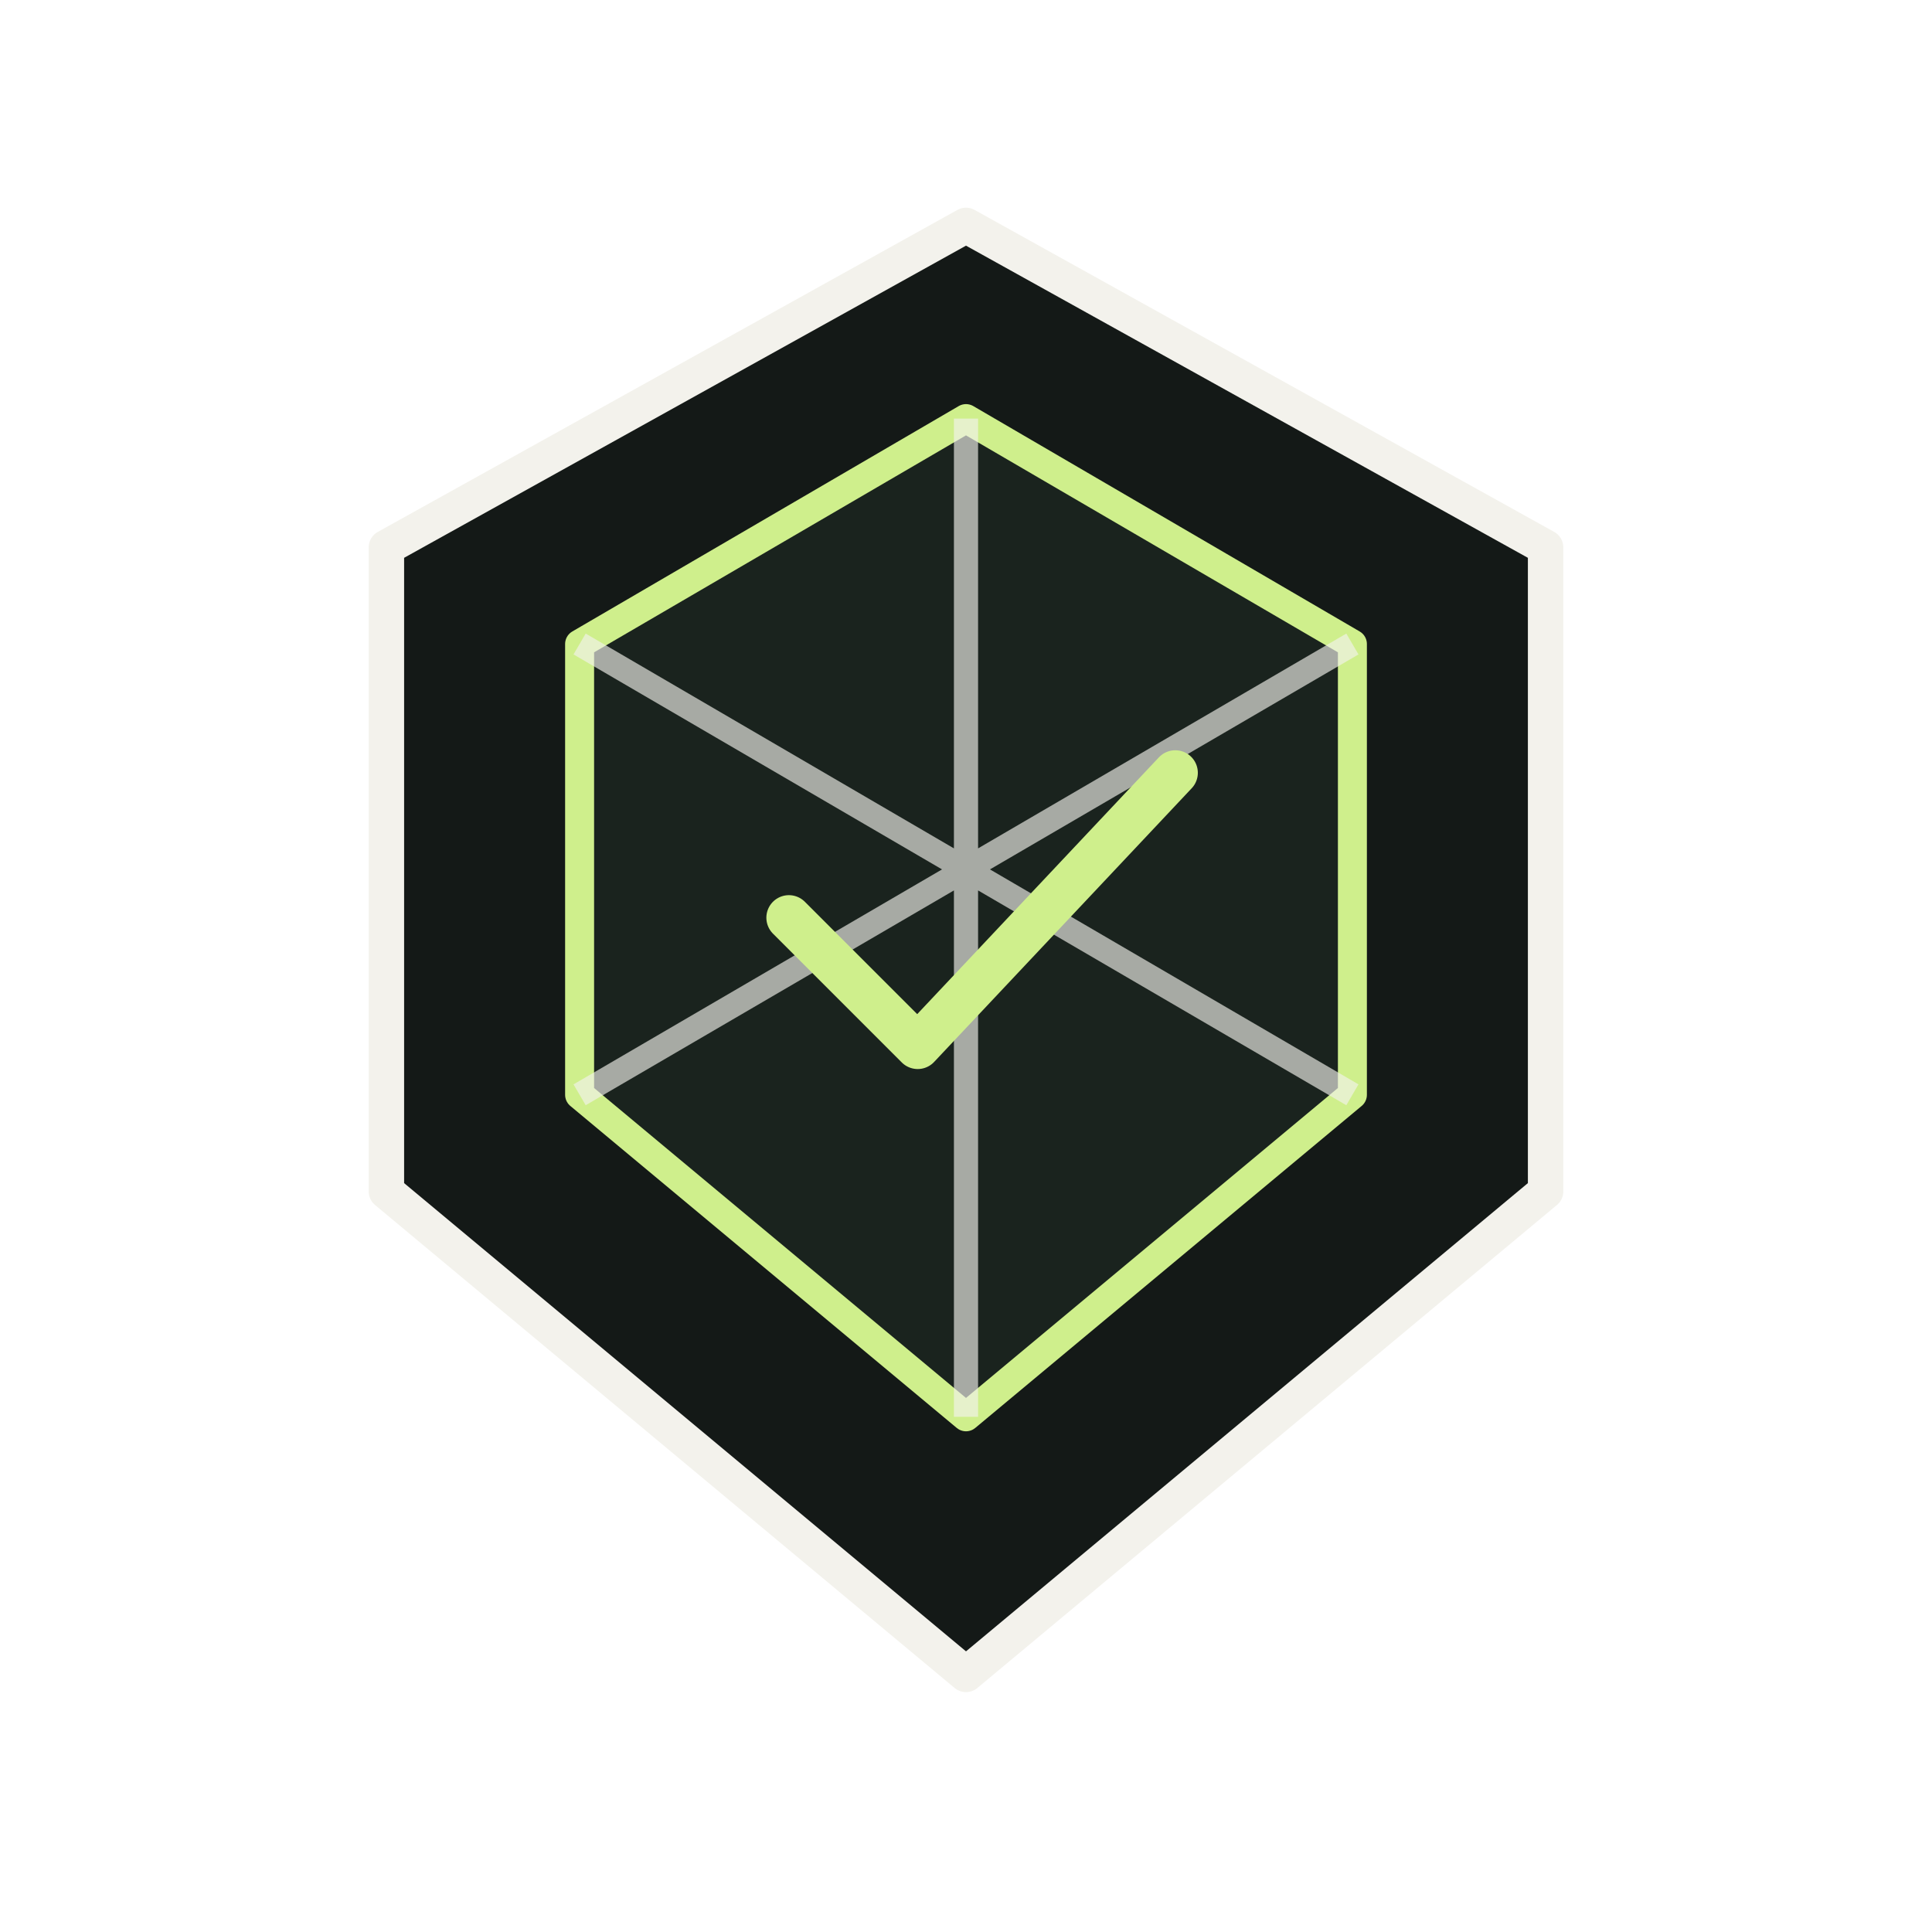
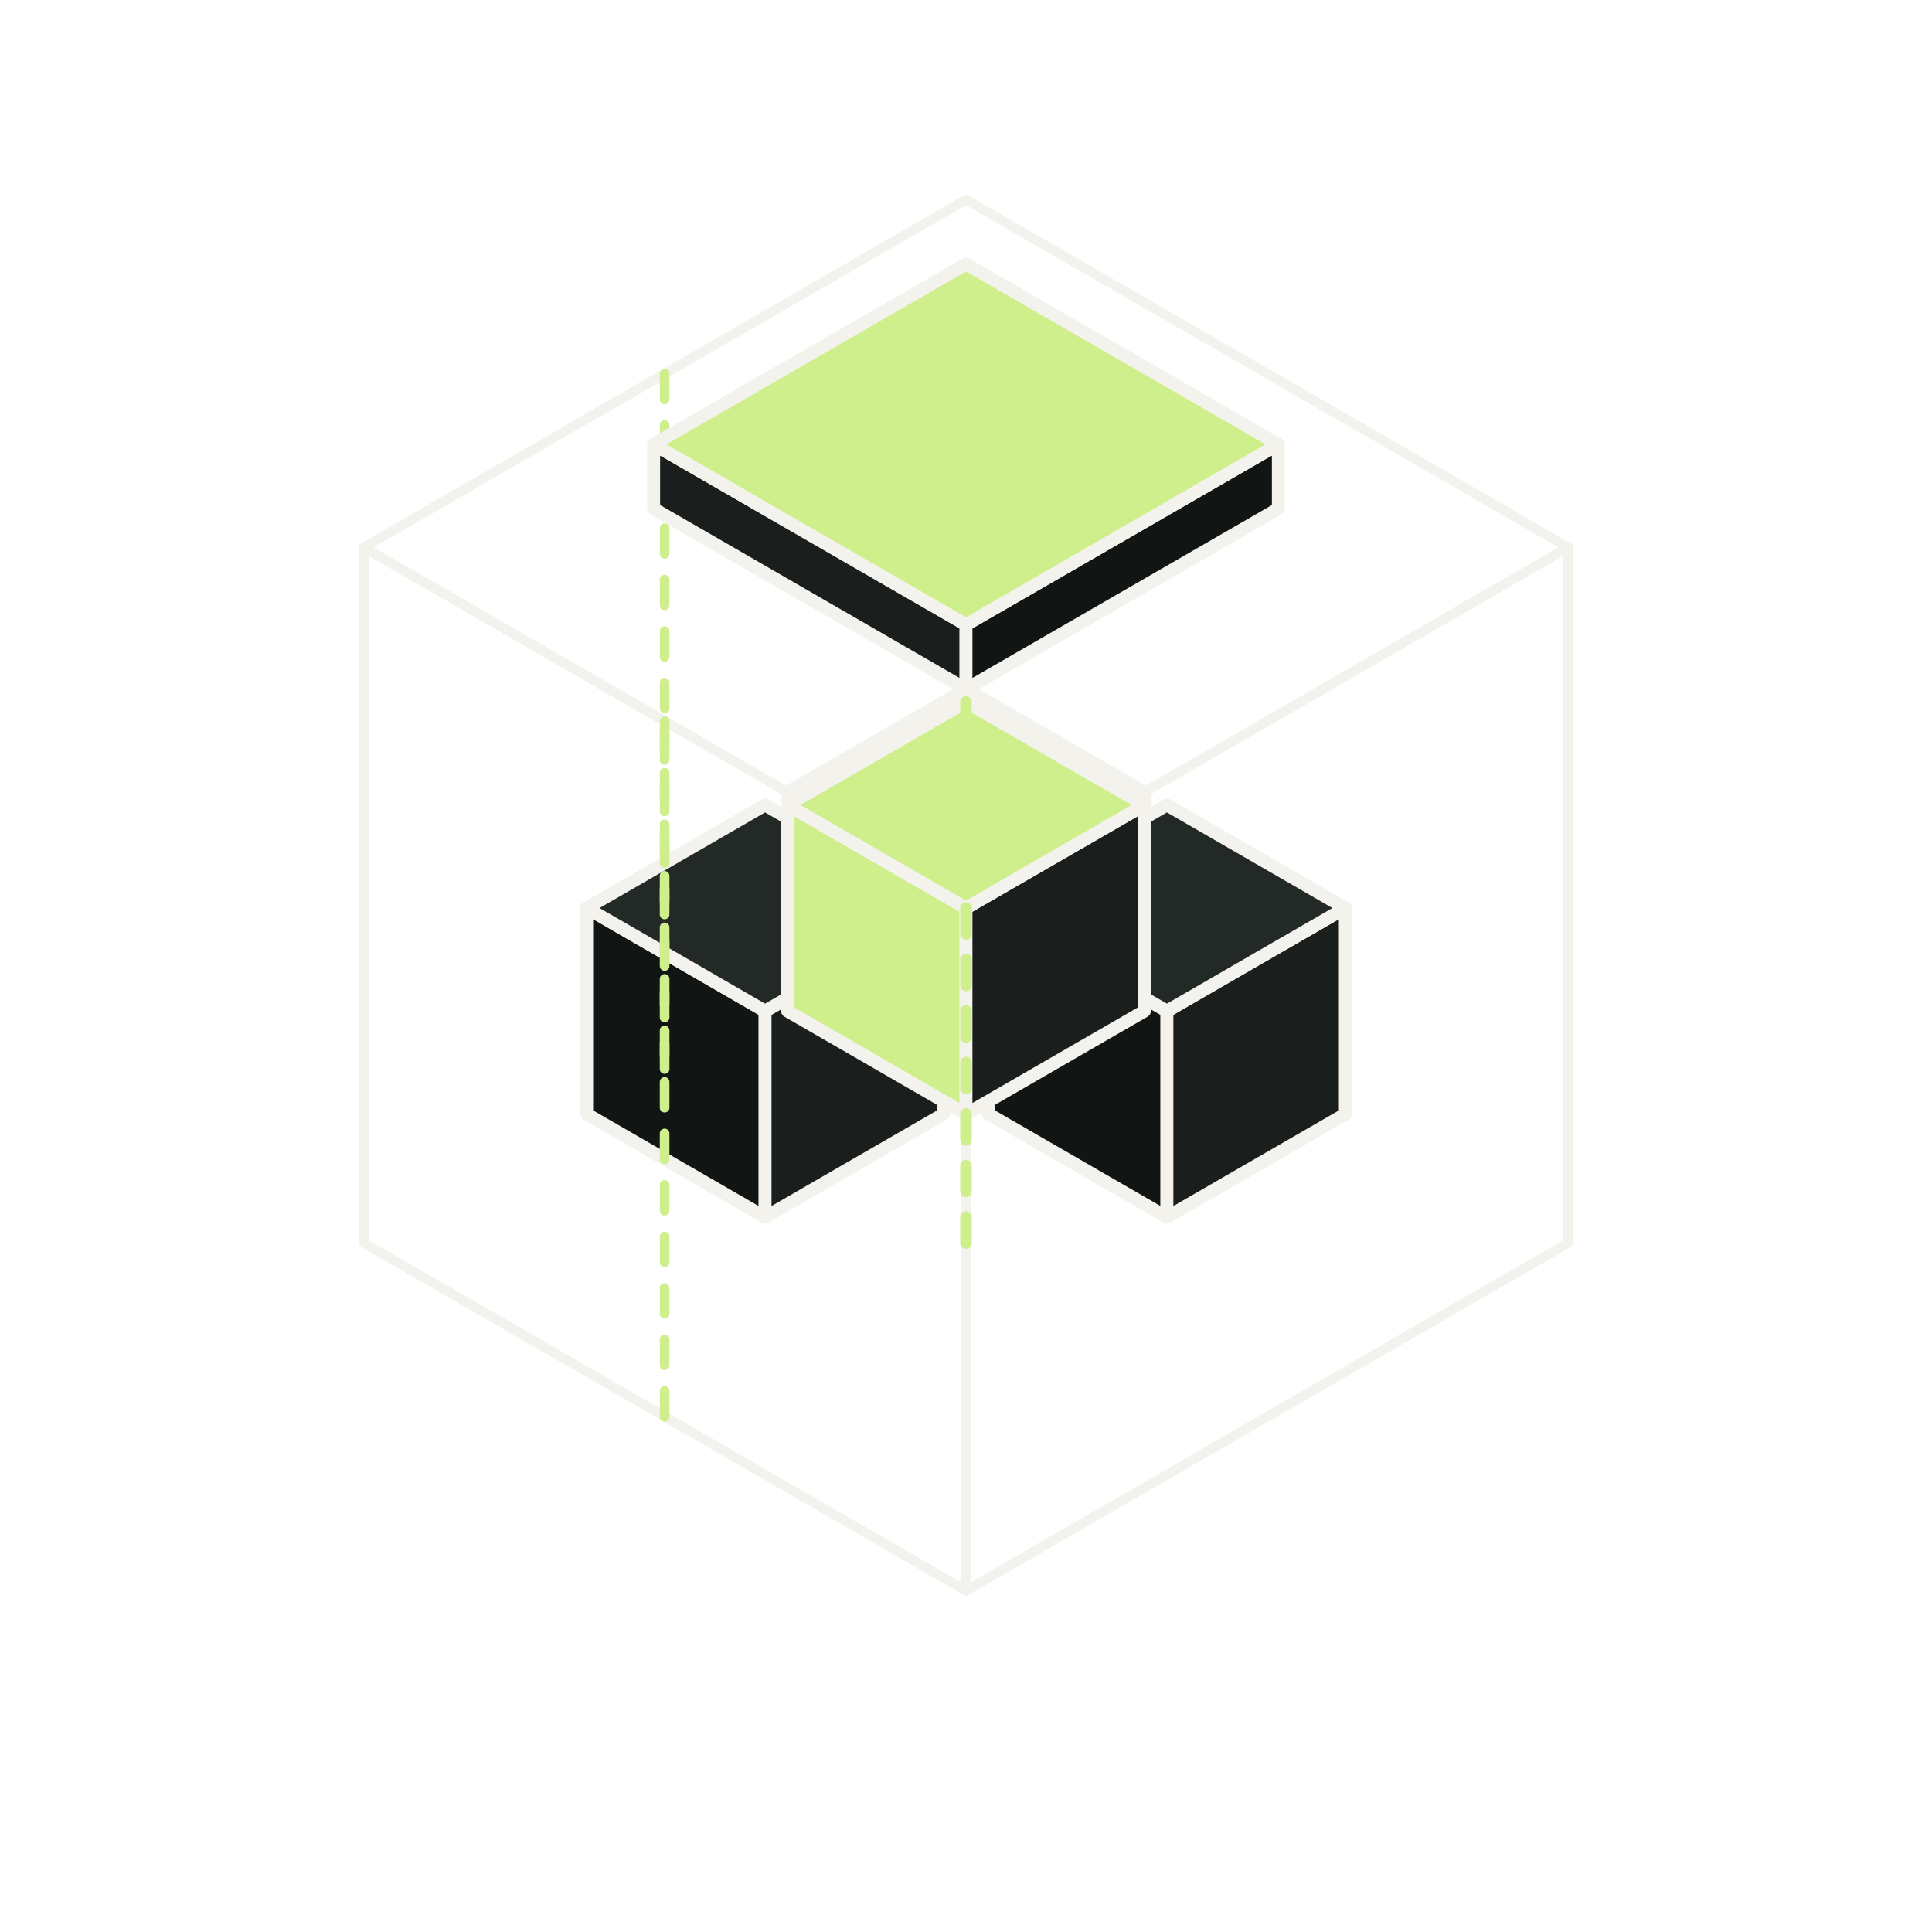
- <svg xmlns="http://www.w3.org/2000/svg" viewBox="0 0 120 120" fill="none">
-   <polygon points="60,14 96,34 96,74 60,104 24,74 24,34" fill="#141917" stroke="#F3F2EC" stroke-width="2.2" stroke-linejoin="round" />
-   <polygon points="60,26 84,40 84,68 60,88 36,68 36,40" fill="#1A231E" stroke="#CFEF8C" stroke-width="1.8" stroke-linejoin="round" />
-   <path d="M36 40 L84 68 M84 40 L36 68 M60 26 V88" stroke="#F3F2EC" stroke-width="1.5" opacity="0.65" />
-   <path d="M49 57 L57 65 L73 48" fill="none" stroke="#CFEF8C" stroke-width="2.8" stroke-linecap="round" stroke-linejoin="round" />
+ <svg xmlns="http://www.w3.org/2000/svg" viewBox="0 0 300 300" fill="none">
+   <polygon points="56.5,193.0 150.0,247.0 150.0,139.0 56.5,85.0" fill="none" stroke="#F3F2EC" stroke-width="1.5" stroke-linejoin="round" />
+   <polygon points="243.5,193.0 150.0,247.0 150.0,139.0 243.5,85.0" fill="none" stroke="#F3F2EC" stroke-width="1.5" stroke-linejoin="round" />
+   <polygon points="150.0,31.0 243.5,85.0 150.0,139.0 56.5,85.0" fill="none" stroke="#F3F2EC" stroke-width="1.5" stroke-linejoin="round" />
+   <polygon points="122.3,155.0 150.0,171.0 150.0,139.0 122.3,123.0" fill="#111513" stroke="#F3F2EC" stroke-width="2" stroke-linejoin="round" />
+   <polygon points="177.7,155.0 150.0,171.0 150.0,139.0 177.7,123.0" fill="#161B18" stroke="#F3F2EC" stroke-width="2" stroke-linejoin="round" />
+   <polygon points="150.0,107.0 177.7,123.0 150.0,139.0 122.3,123.0" fill="#1A1F1D" stroke="#F3F2EC" stroke-width="2" stroke-linejoin="round" />
+   <polygon points="153.5,173.0 181.2,189.0 181.2,157.0 153.5,141.0" fill="#111513" stroke="#F3F2EC" stroke-width="2" stroke-linejoin="round" />
+   <polygon points="208.9,173.0 181.2,189.0 181.2,157.0 208.9,141.0" fill="#1A1F1D" stroke="#F3F2EC" stroke-width="2" stroke-linejoin="round" />
+   <polygon points="181.2,125.0 208.9,141.0 181.2,157.0 153.5,141.0" fill="#232926" stroke="#F3F2EC" stroke-width="2" stroke-linejoin="round" />
+   <polygon points="91.1,173.0 118.8,189.0 118.8,157.0 91.1,141.0" fill="#111513" stroke="#F3F2EC" stroke-width="2" stroke-linejoin="round" />
+   <polygon points="146.5,173.0 118.8,189.0 118.8,157.0 146.5,141.0" fill="#1A1F1D" stroke="#F3F2EC" stroke-width="2" stroke-linejoin="round" />
+   <polygon points="118.8,125.0 146.5,141.0 118.8,157.0 91.1,141.0" fill="#232926" stroke="#F3F2EC" stroke-width="2" stroke-linejoin="round" />
+   <polygon points="122.3,157.0 150.0,173.0 150.0,141.0 122.3,125.0" fill="#CFEF8C" stroke="#F3F2EC" stroke-width="2" stroke-linejoin="round" />
+   <polygon points="177.7,157.0 150.0,173.0 150.0,141.0 177.7,125.0" fill="#1A1F1D" stroke="#F3F2EC" stroke-width="2" stroke-linejoin="round" />
+   <polygon points="150.0,109.0 177.7,125.0 150.0,141.0 122.3,125.0" fill="#CFEF8C" stroke="#F3F2EC" stroke-width="2" stroke-linejoin="round" />
+   <line x1="103.2" y1="166.0" x2="103.2" y2="58.0" stroke="#CFEF8C" stroke-width="1.5" stroke-linecap="round" stroke-dasharray="4 4" />
+   <line x1="103.2" y1="220.0" x2="103.2" y2="112.0" stroke="#CFEF8C" stroke-width="1.5" stroke-linecap="round" stroke-dasharray="4 4" />
+   <line x1="150.0" y1="85.0" x2="150.0" y2="193.0" stroke="#CFEF8C" stroke-width="1.8" stroke-linecap="round" stroke-dasharray="4 4" />
+   <polygon points="101.5,79.0 150.0,107.0 150.0,97.0 101.5,69.0" fill="#1A1F1D" stroke="#F3F2EC" stroke-width="2" stroke-linejoin="round" />
+   <polygon points="198.5,79.0 150.0,107.0 150.0,97.0 198.5,69.0" fill="#111513" stroke="#F3F2EC" stroke-width="2" stroke-linejoin="round" />
+   <polygon points="150.0,41.0 198.5,69.0 150.0,97.0 101.5,69.0" fill="#CFEF8C" stroke="#F3F2EC" stroke-width="2" stroke-linejoin="round" />
</svg>
